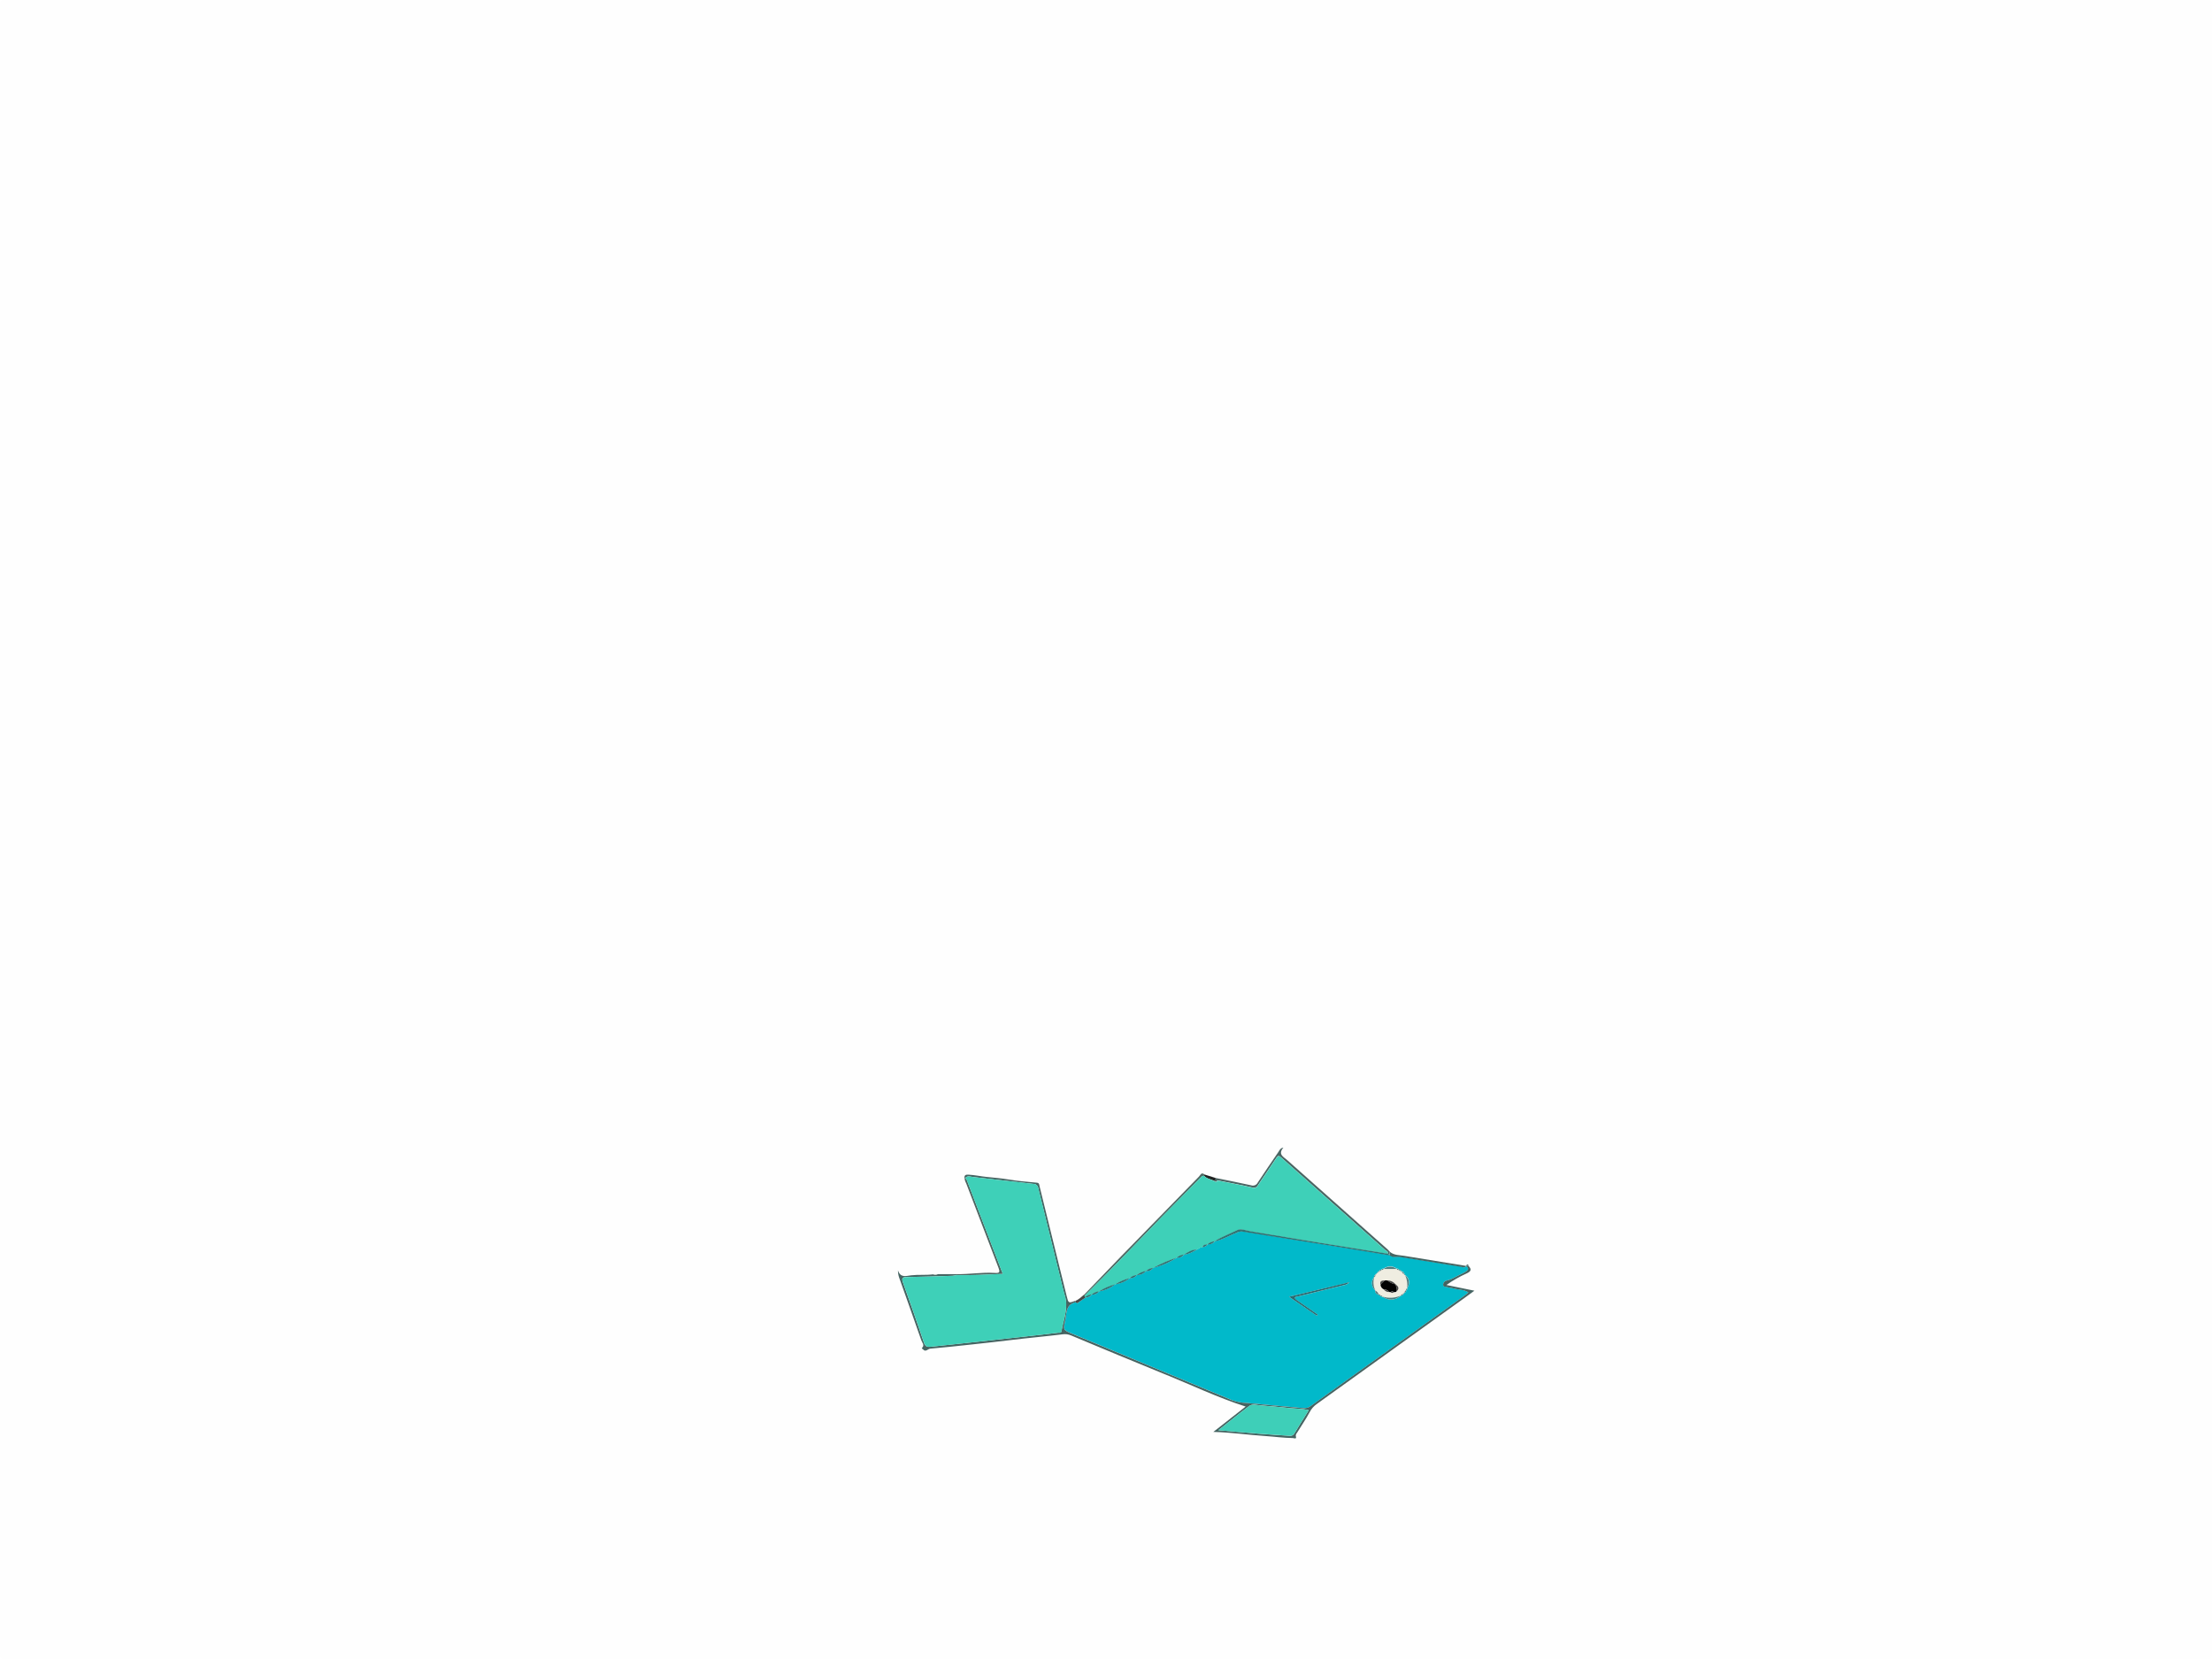
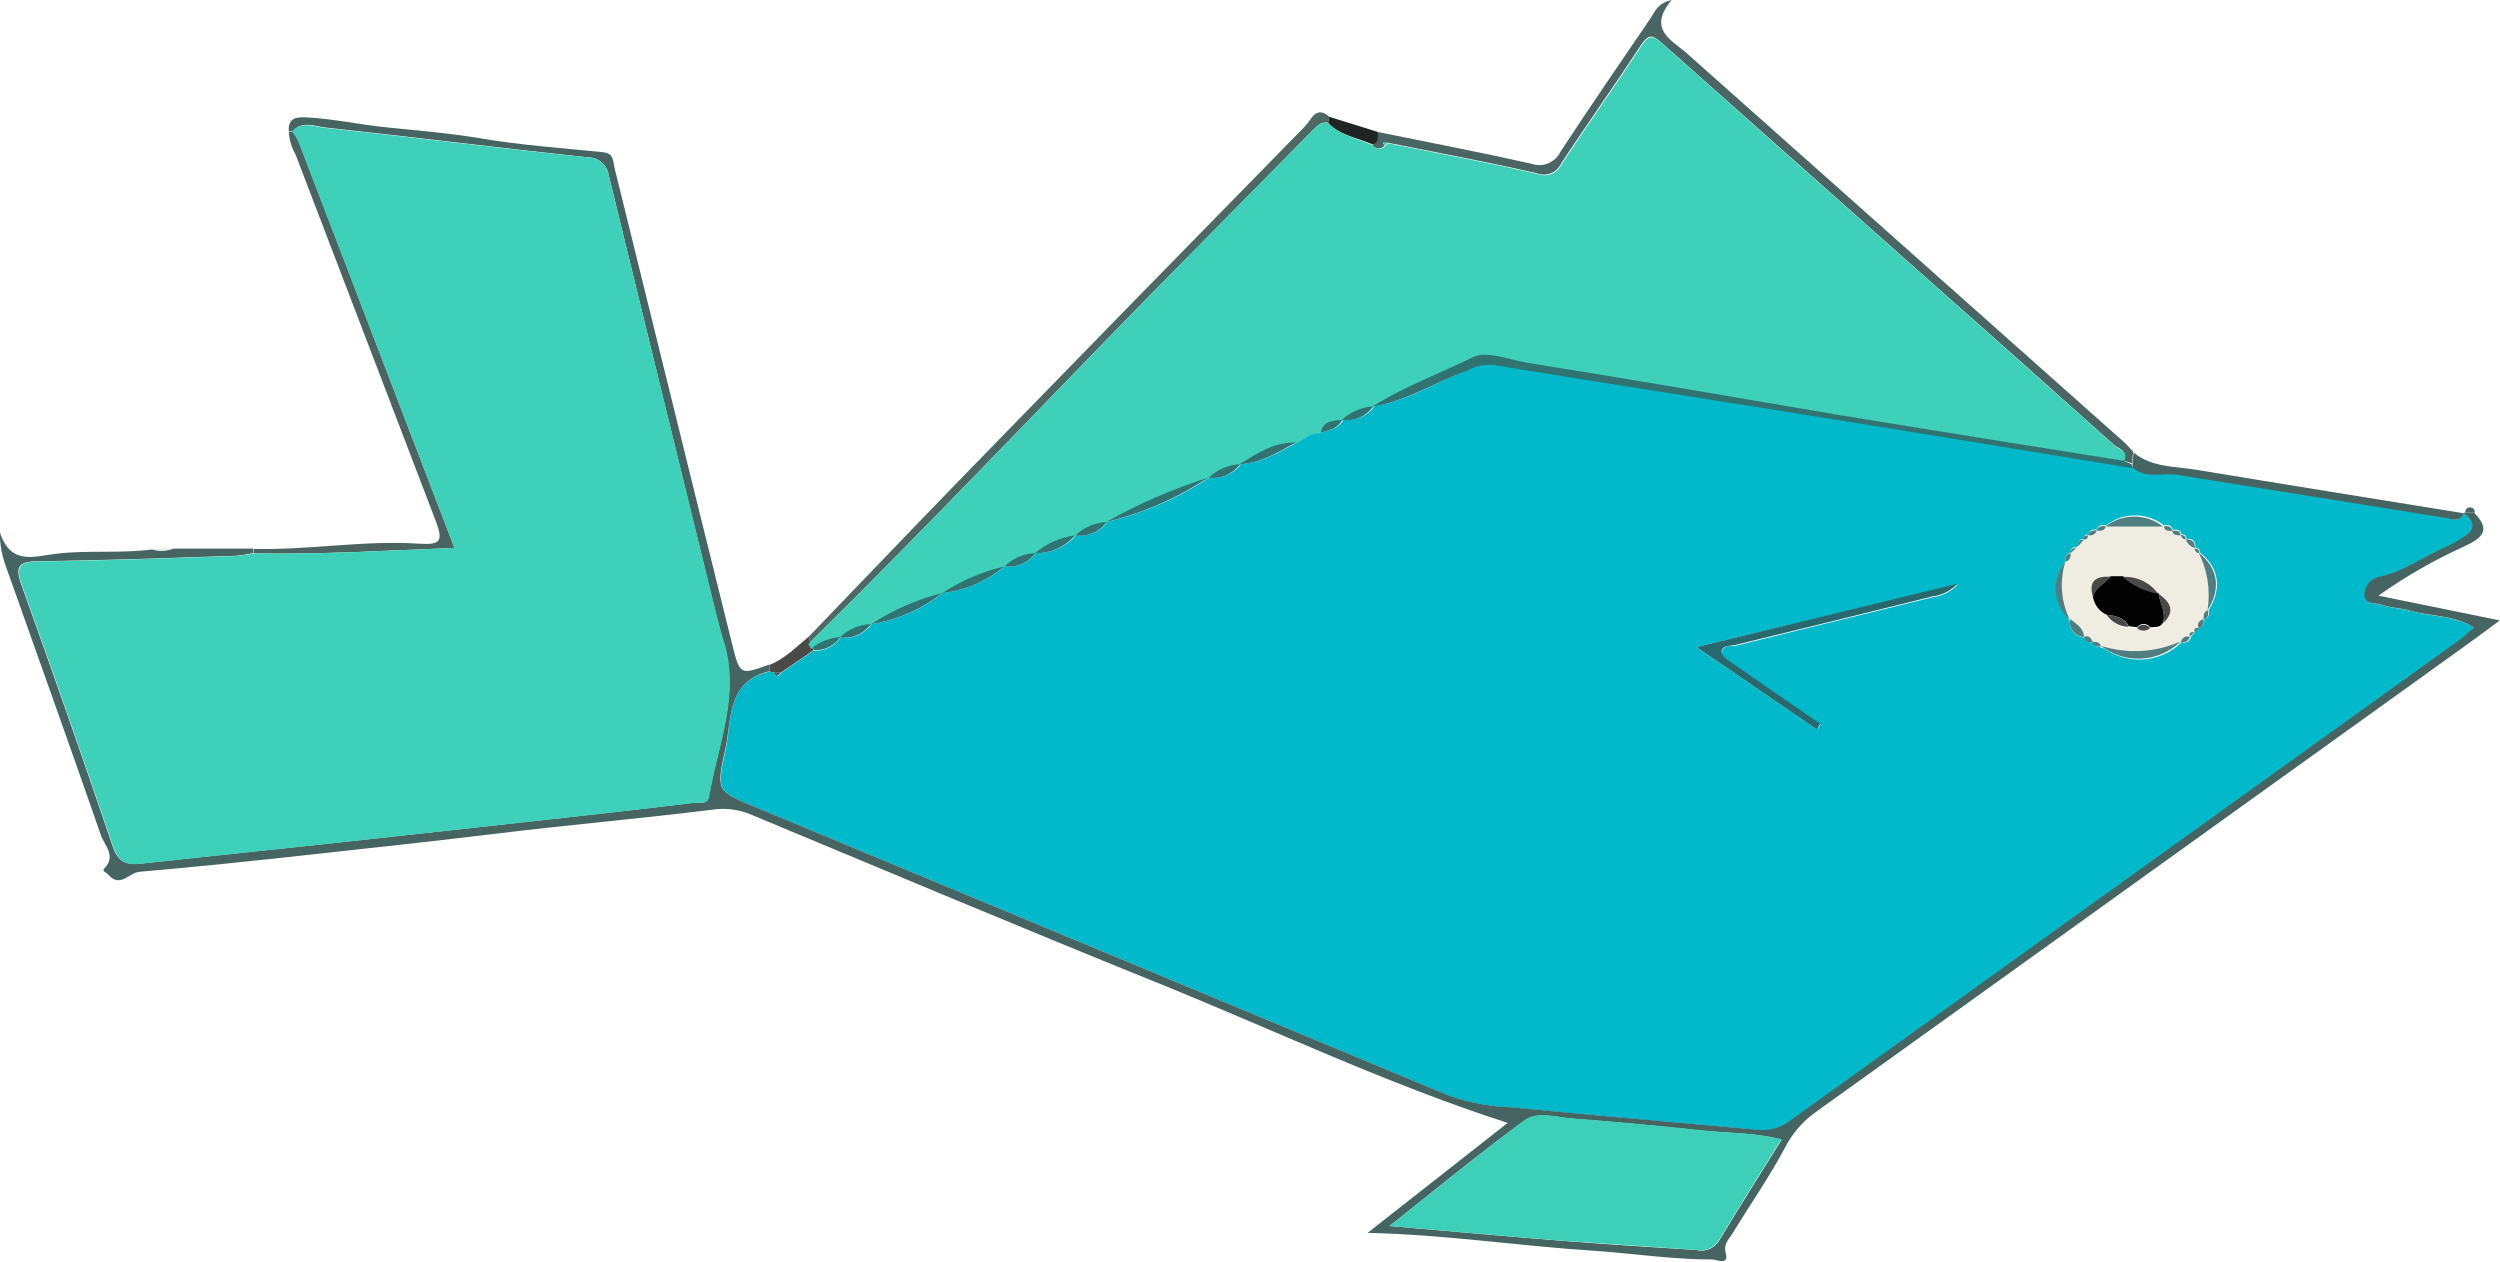
- <svg xmlns="http://www.w3.org/2000/svg" id="Ebene_1" data-name="Ebene 1" viewBox="0 0 1080.09 810.09">
+ <svg xmlns="http://www.w3.org/2000/svg" id="Ebene_1" data-name="Ebene 1" viewBox="0 0 281.46 142.02">
  <defs>
-     <style>.cls-1{fill:#fefefe;}.cls-2{fill:#01b9ca;}.cls-3{fill:#456462;}.cls-4{fill:#4a6563;}.cls-5{fill:#4e6964;}.cls-6{fill:#4b6460;}.cls-7{fill:#494947;}.cls-8{fill:#1f2322;}.cls-9{fill:#efede1;}.cls-10{fill:#3ed0b8;}.cls-11{fill:#307373;}.cls-12{fill:#28696f;}.cls-13{fill:#507d7f;}.cls-14{fill:#3ecfb8;}.cls-15{fill:#020202;}</style>
+     <style>.cls-1{fill:#01b9ca;}.cls-2{fill:#456462;}.cls-3{fill:#4a6563;}.cls-4{fill:#4e6964;}.cls-5{fill:#4b6460;}.cls-6{fill:#494947;}.cls-7{fill:#1f2322;}.cls-8{fill:#efede1;}.cls-9{fill:#3ed0b8;}.cls-10{fill:#307373;}.cls-11{fill:#28696f;}.cls-12{fill:#507d7f;}.cls-13{fill:#3ecfb8;}.cls-14{fill:#020202;}</style>
  </defs>
-   <path class="cls-1" d="M1151.25,847.91q-268.75,0-537.5,0c-1.87,0-2.3-.42-2.3-2.3q.07-402.75,0-805.5c0-1.87.42-2.3,2.3-2.3q537.75.07,1075.5,0c1.87,0,2.3.42,2.3,2.3q-.07,402.75,0,805.5c0,1.87-.42,2.3-2.3,2.3Q1420.25,847.88,1151.25,847.91ZM1141,669.8c-1.42,1.15-2.68,2.53-4.45,3.21-3.29,1.19-3.3,1.19-4.18-2.34q-1.9-7.62-3.78-15.25l-9.44-38.27c-.19-.78-.1-1.7-1.29-1.82-4.58-.48-9.2-.78-13.73-1.55-3.57-.61-7.18-.89-10.76-1.26-3-.3-5.86-1-8.83-1.11-1.13-.06-2.17,0-2.08,1.55a5.9,5.9,0,0,0,.77,2.6q7.84,20.55,15.72,41.09c.92,2.42.69,2.88-1.85,2.71-6.21-.4-12.37.74-18.56.59l-9,0-2.4.1c-3.56.5-7.17.06-10.71.47-2.58.3-5.2,1.38-6.44-2.41a10.8,10.8,0,0,0,.56,3.5c3.6,10.19,7.27,20.35,10.8,30.56.4,1.15,1.83,2.38.37,3.83-.26.26.28.43.46.64,1.34,1.58,2.36-.2,3.53-.3,6.63-.6,13.25-1.3,19.86-2,6.81-.75,13.63-1.49,20.43-2.31,8.08-1,16.19-1.69,24.27-2.69a8,8,0,0,1,4.3.56c15,6.27,30.07,12.59,45.18,18.71,13.31,5.39,26.29,11.63,40,16L1203.91,737c8.64.21,16.92,1.48,25.26,2,4.52.3,9,.93,13.57,1,.51,0,1.87.68,1.5-.67-.3-1.09.3-1.55.7-2.19,2-3.27,4.19-6.42,6-9.8a11,11,0,0,1,3.51-4q36.24-26,72.44-52c1.38-1,2.74-2,4.49-3.29l-13.67-2.79a59,59,0,0,1,9.76-5.59c2.12-1,2.9-1.89,1-3.76a.49.49,0,0,0-.48-.64c-.39,0-.52.26-.58.58l-.19.12,0,0c-10-1.63-20.07-3.24-30.1-4.9-2.41-.4-5-.24-7.07-1.94-.35-.36-.67-.73-1-1.06q-24.63-21.9-49.25-43.8c-1.71-1.52-4.49-2.69-1.71-6-1.6.33-1.87,1.29-2.34,2-3.42,5-6.85,10-10.19,15.1a2.64,2.64,0,0,1-3.27,1.33c-5.75-1.29-11.54-2.4-17.32-3.58l-5.45-1.78c-1.53-1.28-2,.4-2.68,1.06q-18.89,19.26-37.7,38.6C1153,657.19,1147,663.51,1141,669.8Z" transform="translate(-611.45 -37.86)" />
-   <path class="cls-2" d="M1327.27,655.95l0,0c1.43,1,1.43,1.88-.06,2.77a17,17,0,0,1-2,1.09c-2.43,1-4.57,2.69-7.24,3.27a2.13,2.13,0,0,0-1.81,2.12c.1,1.07,1.3.83,2,1.08,1,.36,2.13.35,3.16.65,2.31.68,4.89.46,7.18,1.9-.67.58-1.14,1-1.68,1.43q-37.6,27-75.19,54a5.14,5.14,0,0,1-3.68,1.12c-9.26-.85-18.52-1.61-27.77-2.53a23.88,23.88,0,0,1-7.07-1.32q-39-16.27-78-32.44c-4.39-1.82-4.54-1.82-3.53-6.34.77-3.43,0-7.84,5-9.05l.56.15c.24.63.49.37.73,0l3.65-2.5a3.28,3.28,0,0,0,3-1.47h0a3.69,3.69,0,0,0,3.52-1.51h0a17.08,17.08,0,0,0,8-3.51h0a13.27,13.27,0,0,0,7-3h0a3.76,3.76,0,0,0,3.52-1.51h0a5.7,5.7,0,0,0,4.52-2h0a3.66,3.66,0,0,0,3.52-1.51h0a36.34,36.34,0,0,0,11.52-5h0a3.66,3.66,0,0,0,3.52-1.51h0c2.39-.12,4.34-1.36,6.35-2.44.9-.42,1.61-1.29,2.75-1.12.92-.29,1.95-.41,2.42-1.45h0a3.65,3.65,0,0,0,3.52-1.51h0c3.84-.58,7.05-2.81,10.63-4.08a5.12,5.12,0,0,1,2.8-.67c13.24,2.17,26.5,4.22,39.75,6.35,10.79,1.73,21.57,3.52,32.35,5.28,1.47,1.31,3.28.52,4.92.79q15.08,2.47,30.18,4.84C1325.89,656.57,1326.78,657.09,1327.27,655.95ZM1297,669.37l0,0,.51-.52,0,0a.75.75,0,0,0,.53-1h0c.57-.14.59-.55.51-1v0c1.53-2.47,1.18-4.79-1-6.51l0,0c0-.35-.15-.53-.51-.52h0c.07-.75-.28-1.07-1-1h0c0-.35-.19-.51-.53-.49h0c-.14-.55-.54-.61-1-.53h0c-.15-.56-.57-.58-1-.5h0a5.26,5.26,0,0,0-6.5,0h0c-.46-.08-.88-.07-1,.49h0c-.47-.08-.87,0-1,.54h0c-.35,0-.55.11-.51.5h0c-.47,0-.63.25-.57.68a.56.56,0,0,1-.26.25.56.56,0,0,0-.67.58l0,0c-.55.14-.61.54-.53,1v0a4.64,4.64,0,0,0,.5,6.52l0,0a1.65,1.65,0,0,0,1.55,2h0a.75.75,0,0,0,1,.55l0,0c.15.55.54.61,1,.52h0a6.83,6.83,0,0,0,9-.51l0,0a.76.76,0,0,0,1-.55l0,0Zm-42.55,10.89.44-.53c-3.31-2.28-6.63-4.56-9.93-6.86-.51-.35-1.37-.59-1.15-1.4s1-.49,1.52-.62q11.09-2.73,22.18-5.46a4.74,4.74,0,0,0,2.85-1.44L1240.89,671Z" transform="translate(-611.45 -37.86)" />
-   <path class="cls-3" d="M1136.53,673.72c-4.93,1.21-4.18,5.62-5,9.05-1,4.53-.86,4.52,3.53,6.34q39,16.19,78,32.44a23.88,23.88,0,0,0,7.07,1.32c9.25.91,18.51,1.68,27.77,2.53a5.14,5.14,0,0,0,3.68-1.12q37.57-27,75.19-54c.53-.38,1-.85,1.68-1.43-2.29-1.45-4.87-1.22-7.18-1.9-1-.3-2.16-.29-3.16-.65-.7-.25-1.91,0-2-1.08a2.13,2.13,0,0,1,1.81-2.12c2.67-.58,4.81-2.23,7.24-3.27a17,17,0,0,0,2-1.09c1.48-.88,1.49-1.81.06-2.77l.19-.12,1.06.06c1.86,1.87,1.09,2.8-1,3.76a59,59,0,0,0-9.76,5.59l13.67,2.79c-1.75,1.29-3.11,2.3-4.49,3.29q-36.21,26-72.44,52a11,11,0,0,0-3.51,4c-1.79,3.37-4,6.53-6,9.8-.39.64-1,1.11-.7,2.19.37,1.35-1,.68-1.5.67-4.54-.05-9-.69-13.57-1-8.34-.54-16.63-1.81-25.26-2l15.77-12.38c-13.69-4.4-26.67-10.64-40-16-15.11-6.12-30.13-12.43-45.18-18.71a8,8,0,0,0-4.3-.56c-8.08,1-16.19,1.71-24.27,2.69-6.8.83-13.62,1.56-20.43,2.31-6.61.73-13.23,1.43-19.86,2-1.16.1-2.19,1.88-3.53.3-.18-.22-.72-.38-.46-.64,1.46-1.45,0-2.68-.37-3.83-3.53-10.21-7.2-20.37-10.8-30.56a10.8,10.8,0,0,1-.56-3.5c1.25,3.79,3.86,2.71,6.44,2.41,3.55-.41,7.16,0,10.71-.47a3.64,3.64,0,0,0,2.4-.1l9,0v.5a15.06,15.06,0,0,1-1.95.31c-7.41.24-14.81.52-22.22.62-2.22,0-2.73.5-1.94,2.69q5.27,14.66,10.27,29.42c.59,1.74,1.51,2.11,3.13,1.93,6.68-.74,13.38-1.42,20.06-2.14q13.13-1.42,26.25-2.88c5.36-.59,10.73-1.19,16.08-1.85.54-.07,1.42.31,1.59-.73,1-5.79,3.54-11.44,1.62-17.5-.35-1.11-.63-2.24-.91-3.37q-6-24.53-12.05-49.07a2.35,2.35,0,0,0-2.39-2c-9.82-1.06-19.63-2.28-29.45-3.35-1.21-.13-2.62-.82-3.74.41l-.44,0c-.09-1.57.95-1.61,2.08-1.55,3,.16,5.87.81,8.83,1.11,3.58.37,7.18.65,10.76,1.26,4.53.77,9.15,1.08,13.73,1.55,1.19.12,1.1,1,1.29,1.82l9.44,38.27q1.88,7.63,3.78,15.25c.88,3.54.89,3.53,4.18,2.34Zm69.82,62.46c7,.61,13.45,1.19,19.88,1.7,4.88.39,9.77.69,14.65,1a2.32,2.32,0,0,0,2.54-1.06c2.26-3.77,4.62-7.47,7.06-11.4-3.08-.81-6-.73-8.85-1-4.94-.54-9.9-1-14.85-1.37-1.79-.15-3.82-.86-5.33.28C1216.48,728,1211.66,732,1206.35,736.18Z" transform="translate(-611.45 -37.86)" />
-   <path class="cls-4" d="M1205,613c5.78,1.18,11.57,2.29,17.32,3.58a2.64,2.64,0,0,0,3.27-1.33c3.33-5.07,6.76-10.08,10.19-15.1.47-.69.74-1.65,2.34-2-2.77,3.33,0,4.5,1.71,6q24.62,21.91,49.25,43.8c.37.33.69.71,1,1.06l-.13,1.31L1289,650c.54-1.16-.63-1.36-1.13-1.81q-10.77-9.65-21.6-19.22-14.64-13-29.27-26c-1.1-1-1.55-.94-2.37.31-2.91,4.45-6,8.78-8.92,13.22a2.16,2.16,0,0,1-2.78,1.15c-5.57-1.28-11.2-2.31-16.8-3.44l-.52,0,.19.36c-.48.38-.94.45-1.36-.09C1205.14,614.18,1204.93,613.57,1205,613Z" transform="translate(-611.45 -37.86)" />
-   <path class="cls-5" d="M1141,669.8c6.06-6.29,12.09-12.61,18.18-18.87q18.81-19.34,37.7-38.6c.66-.67,1.16-2.35,2.68-1.06l-.11.7c-.77-.15-1.23.33-1.71.81-6.24,6.35-12.51,12.67-18.74,19-12.62,12.91-25,26-37.89,38.69Z" transform="translate(-611.45 -37.86)" />
-   <path class="cls-6" d="M1078.51,660.45v-.5c6.2.15,12.35-1,18.56-.59,2.54.16,2.77-.3,1.85-2.71q-7.85-20.55-15.72-41.09a5.9,5.9,0,0,1-.77-2.59l.44,0a6.14,6.14,0,0,1,.64,1q6,15.67,12,31.34,2.78,7.26,5.58,14.53C1093.41,660.13,1086,660.59,1078.51,660.45Z" transform="translate(-611.45 -37.86)" />
-   <path class="cls-3" d="M1290,650.41l.13-1.31c2.07,1.7,4.65,1.54,7.07,1.94,10,1.66,20.07,3.27,30.1,4.9-.48,1.14-1.38.62-2.14.5Q1310,654,1295,651.6c-1.64-.27-3.46.52-4.92-.79Q1290,650.61,1290,650.41Z" transform="translate(-611.45 -37.86)" />
-   <path class="cls-7" d="M1141,669.8l.12.7.36.54a1.51,1.51,0,0,0,0,.34l-3.65,2.5h-.73l-.56-.15,0-.72C1138.28,672.33,1139.54,671,1141,669.8Z" transform="translate(-611.45 -37.86)" />
-   <path class="cls-8" d="M1199.42,612l.11-.7L1205,613c0,.52.16,1.13-.5,1.44C1202.77,613.66,1200.79,613.42,1199.42,612Z" transform="translate(-611.45 -37.86)" />
-   <path class="cls-9" d="M1069.51,659.91a3.64,3.64,0,0,1-2.4.1Z" transform="translate(-611.45 -37.86)" />
-   <path class="cls-4" d="M1328.49,655.91l-1.06-.06c.06-.33.19-.62.58-.58A.49.49,0,0,1,1328.49,655.91Z" transform="translate(-611.45 -37.86)" />
-   <path class="cls-10" d="M1199.42,612c1.37,1.46,3.36,1.71,5.05,2.53.42.53.88.46,1.36.09l.33-.33c5.6,1.13,11.23,2.16,16.8,3.44a2.16,2.16,0,0,0,2.78-1.15c2.92-4.44,6-8.77,8.92-13.22.82-1.26,1.28-1.29,2.37-.31q14.59,13,29.27,26,10.82,9.59,21.6,19.22c.5.45,1.67.64,1.13,1.81-10.72-1.72-21.43-3.41-32.14-5.17-11.69-1.92-23.37-3.9-35.06-5.83-2-.34-4.51-1.38-6.05-.62-3.75,1.86-7.74,3.29-11.3,5.56h0a5.6,5.6,0,0,0-3.52,1.51h0c-1,.13-2.15.08-2.42,1.45-1.14-.18-1.86.69-2.75,1.12-2.46-.08-4.39,1.22-6.35,2.44h0a5.62,5.62,0,0,0-3.52,1.51h0a61.64,61.64,0,0,0-11.52,5h0a5.6,5.6,0,0,0-3.52,1.51h0a8.81,8.81,0,0,0-4.52,2h0a5.33,5.33,0,0,0-3.52,1.51h0a21.73,21.73,0,0,0-7,3h0a26.71,26.71,0,0,0-8,3.51h0a5.46,5.46,0,0,0-3.52,1.51h0a5.94,5.94,0,0,0-3.07,1.13l-.36-.54c12.86-12.67,25.27-25.78,37.89-38.69,6.22-6.37,12.49-12.69,18.74-19C1198.18,612.28,1198.65,611.81,1199.42,612Z" transform="translate(-611.45 -37.86)" />
-   <path class="cls-9" d="M1283.68,659.85a.56.56,0,0,0,.26-.25l.57-.68h0c.32,0,.51-.16.51-.5h0a.81.81,0,0,0,1-.54h0c.42,0,.87,0,1-.49h6.46c.16.55.6.5,1,.5h0c.16.51.55.58,1,.53h0c0,.34.22.47.53.49h0a1.55,1.55,0,0,0,1,1h0a.51.51,0,0,0,.51.52l0,0a10.78,10.78,0,0,1,1,6.51v0c-.54.15-.55.57-.51,1h0c-.48.17-.75.46-.53,1l0,0c-.47-.12-.6.09-.51.52l0,0c-.44-.09-.62.06-.52.52l0,0c-.54-.19-.82.09-1,.55l0,0a12.62,12.62,0,0,1-9,.51h0c-.17-.5-.58-.53-1-.52l0,0c-.18-.46-.45-.76-1-.55h0c-.05-1-.87-1.45-1.55-2l0,0a8.79,8.79,0,0,1-.5-6.52v0a.81.81,0,0,0,.53-1l0,0Zm9.26,5.15,0,0a4.62,4.62,0,0,0-4-1.9h-1.39c-1.7-.11-2.59.48-2,2.34a2.68,2.68,0,0,0,1.53,2,3.08,3.08,0,0,0,2.49,1.36l.94.12a1.07,1.07,0,0,0,1.48,0c.53-.05,1.14.09,1.45-.54C1294.88,667,1294.27,665.93,1292.94,665Z" transform="translate(-611.45 -37.86)" />
-   <path class="cls-11" d="M1204.49,643.92c3.55-2.27,7.54-3.69,11.3-5.56,1.54-.76,4,.28,6.05.62,11.69,1.93,23.37,3.91,35.06,5.83,10.71,1.76,21.43,3.45,32.14,5.17l.93.43q0,.2.06.4c-10.78-1.76-21.56-3.55-32.35-5.29-13.25-2.13-26.51-4.18-39.75-6.35a5.12,5.12,0,0,0-2.8.67C1211.55,641.11,1208.33,643.34,1204.49,643.92Z" transform="translate(-611.45 -37.86)" />
-   <path class="cls-12" d="M1254.43,680.26,1240.89,671l29.43-7.09a4.74,4.74,0,0,1-2.85,1.44q-11.08,2.75-22.18,5.46c-.55.13-1.34,0-1.52.62s.65,1,1.15,1.4c3.3,2.3,6.62,4.58,9.93,6.86Z" transform="translate(-611.45 -37.86)" />
-   <path class="cls-11" d="M1174.49,656.92a61.64,61.64,0,0,1,11.52-5A36.34,36.34,0,0,1,1174.49,656.92Z" transform="translate(-611.45 -37.86)" />
-   <path class="cls-13" d="M1286.49,670.91a12.62,12.62,0,0,0,9-.51A6.83,6.83,0,0,1,1286.49,670.91Z" transform="translate(-611.45 -37.86)" />
-   <path class="cls-11" d="M1148,668.42a26.71,26.71,0,0,1,8-3.51A17.08,17.08,0,0,1,1148,668.42Z" transform="translate(-611.45 -37.86)" />
-   <path class="cls-11" d="M1156,664.92a21.73,21.73,0,0,1,7-3A13.27,13.27,0,0,1,1156,664.92Z" transform="translate(-611.45 -37.86)" />
-   <path class="cls-13" d="M1298.48,666.91a10.78,10.78,0,0,0-1-6.51C1299.66,662.12,1300,664.43,1298.48,666.91Z" transform="translate(-611.45 -37.86)" />
-   <path class="cls-11" d="M1189.49,650.42c2-1.22,3.89-2.53,6.35-2.44C1193.83,649.06,1191.88,650.3,1189.49,650.42Z" transform="translate(-611.45 -37.86)" />
-   <path class="cls-13" d="M1293.5,657.43H1287A5.26,5.26,0,0,1,1293.5,657.43Z" transform="translate(-611.45 -37.86)" />
-   <path class="cls-13" d="M1282.5,661.4a8.79,8.79,0,0,0,.5,6.52A4.64,4.64,0,0,1,1282.5,661.4Z" transform="translate(-611.45 -37.86)" />
-   <path class="cls-11" d="M1166.49,660.42a8.81,8.81,0,0,1,4.52-2A5.7,5.7,0,0,1,1166.49,660.42Z" transform="translate(-611.45 -37.86)" />
-   <path class="cls-11" d="M1201,645.42a5.6,5.6,0,0,1,3.52-1.51A3.65,3.65,0,0,1,1201,645.42Z" transform="translate(-611.45 -37.86)" />
-   <path class="cls-11" d="M1186,651.92a5.62,5.62,0,0,1,3.52-1.51A3.66,3.66,0,0,1,1186,651.92Z" transform="translate(-611.45 -37.86)" />
-   <path class="cls-11" d="M1171,658.42a5.6,5.6,0,0,1,3.52-1.51A3.66,3.66,0,0,1,1171,658.42Z" transform="translate(-611.45 -37.86)" />
-   <path class="cls-11" d="M1163,661.92a5.33,5.33,0,0,1,3.52-1.51A3.76,3.76,0,0,1,1163,661.92Z" transform="translate(-611.45 -37.86)" />
-   <path class="cls-11" d="M1144.49,669.92a5.46,5.46,0,0,1,3.52-1.51A3.69,3.69,0,0,1,1144.49,669.92Z" transform="translate(-611.45 -37.86)" />
-   <path class="cls-11" d="M1141.44,671a5.94,5.94,0,0,1,3.07-1.13,3.28,3.28,0,0,1-3,1.47A1.5,1.5,0,0,1,1141.44,671Z" transform="translate(-611.45 -37.86)" />
-   <path class="cls-11" d="M1198.6,646.86c.27-1.38,1.4-1.32,2.42-1.45C1200.55,646.45,1199.52,646.57,1198.6,646.86Z" transform="translate(-611.45 -37.86)" />
-   <path class="cls-13" d="M1283,667.9c.68.53,1.5,1,1.55,2A1.65,1.65,0,0,1,1283,667.9Z" transform="translate(-611.45 -37.86)" />
-   <path class="cls-13" d="M1297,659.91a1.55,1.55,0,0,1-1-1C1296.73,658.84,1297.09,659.16,1297,659.91Z" transform="translate(-611.45 -37.86)" />
-   <path class="cls-13" d="M1286,657.9a.81.81,0,0,1-1,.54C1285.14,657.87,1285.54,657.82,1286,657.9Z" transform="translate(-611.45 -37.86)" />
-   <path class="cls-13" d="M1295.5,658.43c-.46,0-.85,0-1-.53C1295,657.82,1295.36,657.88,1295.5,658.43Z" transform="translate(-611.45 -37.86)" />
-   <path class="cls-13" d="M1294.51,657.92c-.43,0-.87.06-1-.5C1293.94,657.34,1294.36,657.35,1294.51,657.92Z" transform="translate(-611.45 -37.86)" />
-   <path class="cls-13" d="M1287,657.42c-.16.54-.61.49-1,.49C1286.14,657.35,1286.56,657.34,1287,657.42Z" transform="translate(-611.45 -37.86)" />
-   <path class="cls-13" d="M1298,667.91c0-.44,0-.86.51-1C1298.57,667.35,1298.55,667.77,1298,667.91Z" transform="translate(-611.45 -37.86)" />
-   <path class="cls-13" d="M1297.45,668.89c-.21-.54.05-.83.53-1A.75.75,0,0,1,1297.45,668.89Z" transform="translate(-611.45 -37.86)" />
-   <path class="cls-13" d="M1284.52,669.87c.55-.21.81.09,1,.55A.75.75,0,0,1,1284.52,669.87Z" transform="translate(-611.45 -37.86)" />
-   <path class="cls-13" d="M1295.49,670.42c.18-.47.46-.74,1-.55A.76.76,0,0,1,1295.49,670.42Z" transform="translate(-611.45 -37.86)" />
-   <path class="cls-13" d="M1285.49,670.4c.43,0,.85,0,1,.52C1286,671,1285.64,670.95,1285.49,670.4Z" transform="translate(-611.45 -37.86)" />
-   <path class="cls-3" d="M1137.09,673.87h.73C1137.58,674.24,1137.33,674.5,1137.09,673.87Z" transform="translate(-611.45 -37.86)" />
-   <path class="cls-13" d="M1283,660.41a.81.81,0,0,1-.53,1C1282.41,660.95,1282.47,660.55,1283,660.41Z" transform="translate(-611.45 -37.86)" />
-   <path class="cls-13" d="M1284.51,658.92l-.57.68C1283.89,659.17,1284,658.91,1284.51,658.92Z" transform="translate(-611.45 -37.86)" />
-   <path class="cls-13" d="M1296,658.91c-.31,0-.52-.15-.53-.49C1295.82,658.4,1296,658.55,1296,658.91Z" transform="translate(-611.45 -37.86)" />
-   <path class="cls-13" d="M1285,658.42c0,.34-.19.49-.51.5C1284.47,658.54,1284.67,658.41,1285,658.42Z" transform="translate(-611.45 -37.86)" />
-   <path class="cls-13" d="M1283.68,659.85l-.67.58A.56.56,0,0,1,1283.68,659.85Z" transform="translate(-611.45 -37.86)" />
-   <path class="cls-13" d="M1297,669.39c-.09-.43,0-.64.51-.52Z" transform="translate(-611.45 -37.86)" />
-   <path class="cls-13" d="M1296.46,669.89c-.1-.45.08-.61.52-.52Z" transform="translate(-611.45 -37.86)" />
-   <path class="cls-13" d="M1297.51,660.42a.51.51,0,0,1-.51-.52C1297.36,659.89,1297.52,660.07,1297.51,660.42Z" transform="translate(-611.45 -37.86)" />
-   <path class="cls-10" d="M1078.51,660.45c7.46.14,14.9-.31,22.57-.62q-2.79-7.28-5.58-14.53-6-15.67-12-31.34a6.14,6.14,0,0,0-.64-1c1.12-1.23,2.53-.54,3.74-.41,9.82,1.07,19.63,2.29,29.45,3.35a2.35,2.35,0,0,1,2.39,2q6,24.54,12.05,49.07c.28,1.13.56,2.26.91,3.37,1.92,6.07-.65,11.71-1.62,17.5-.17,1-1.06.66-1.59.73-5.36.66-10.72,1.26-16.08,1.85q-13.12,1.45-26.25,2.88c-6.69.72-13.38,1.4-20.06,2.14-1.62.18-2.54-.19-3.13-1.93q-5-14.75-10.27-29.42c-.79-2.19-.27-2.67,1.94-2.69,7.41-.09,14.81-.38,22.22-.62A15.06,15.06,0,0,0,1078.51,660.45Z" transform="translate(-611.45 -37.86)" />
-   <path class="cls-14" d="M1206.35,736.18c5.31-4.19,10.12-8.13,15.1-11.86,1.51-1.13,3.54-.42,5.33-.28,5,.41,9.91.83,14.85,1.37,2.86.31,5.77.23,8.85,1-2.45,3.93-4.8,7.64-7.06,11.4a2.32,2.32,0,0,1-2.54,1.06c-4.88-.35-9.77-.65-14.65-1C1219.8,737.37,1213.38,736.78,1206.35,736.18Z" transform="translate(-611.45 -37.86)" />
-   <path class="cls-10" d="M1205.83,614.57l-.19-.36.52,0Z" transform="translate(-611.45 -37.86)" />
-   <path class="cls-15" d="M1287.08,667.36a2.68,2.68,0,0,1-1.53-2c.25-1.14,1.39-1.52,2-2.34h1.39a7.92,7.92,0,0,0,4,1.9l0,0c.14,1.11.85,2.13.51,3.31-.32.63-.92.49-1.45.54a.92.92,0,0,0-1.48,0l-.94-.12C1289.08,667.64,1288.09,667.49,1287.08,667.36Z" transform="translate(-611.45 -37.86)" />
-   <path class="cls-7" d="M1292.9,665a7.92,7.92,0,0,1-4-1.9A4.62,4.62,0,0,1,1292.9,665Z" transform="translate(-611.45 -37.86)" />
-   <path class="cls-7" d="M1293.45,668.31c.34-1.18-.37-2.2-.51-3.31C1294.27,665.93,1294.88,667,1293.45,668.31Z" transform="translate(-611.45 -37.86)" />
-   <path class="cls-7" d="M1287.56,663.07c-.62.82-1.76,1.2-2,2.34C1285,663.55,1285.85,663,1287.56,663.07Z" transform="translate(-611.45 -37.86)" />
-   <path class="cls-7" d="M1287.08,667.36c1,.12,2,.28,2.49,1.36A3.08,3.08,0,0,1,1287.08,667.36Z" transform="translate(-611.45 -37.86)" />
-   <path class="cls-7" d="M1290.51,668.84a.92.92,0,0,1,1.48,0A1.07,1.07,0,0,1,1290.51,668.84Z" transform="translate(-611.45 -37.86)" />
+   <path class="cls-1" d="M715.82,618.09h0c1.43,1,1.43,1.88-.06,2.77a17,17,0,0,1-2,1.09c-2.43,1-4.57,2.69-7.24,3.27a2.13,2.13,0,0,0-1.81,2.12c.1,1.07,1.3.83,2,1.08,1,.36,2.13.35,3.16.65,2.31.68,4.89.46,7.18,1.9-.67.58-1.14,1-1.68,1.43l-75.19,54a5.14,5.14,0,0,1-3.68,1.12c-9.26-.85-18.52-1.61-27.77-2.53a23.88,23.88,0,0,1-7.07-1.32q-39-16.27-78-32.44c-4.39-1.82-4.54-1.82-3.53-6.34.77-3.43,0-7.84,5-9l.56.15c.24.63.49.37.73,0l3.65-2.5a3.28,3.28,0,0,0,3-1.47h0a3.69,3.69,0,0,0,3.52-1.51h0a17.08,17.08,0,0,0,8-3.51h0a13.27,13.27,0,0,0,7-3h0a3.76,3.76,0,0,0,3.52-1.51h0a5.7,5.7,0,0,0,4.52-2h0a3.66,3.66,0,0,0,3.52-1.51h0a36.34,36.34,0,0,0,11.52-5h0a3.66,3.66,0,0,0,3.52-1.51h0c2.39-.12,4.34-1.36,6.35-2.44.9-.42,1.61-1.29,2.75-1.12.92-.29,1.95-.41,2.42-1.45h0a3.65,3.65,0,0,0,3.52-1.51h0c3.84-.58,7.05-2.81,10.63-4.08a5.12,5.12,0,0,1,2.8-.67c13.24,2.17,26.5,4.22,39.75,6.35,10.79,1.73,21.57,3.52,32.35,5.28,1.47,1.31,3.28.52,4.92.79q15.08,2.47,30.18,4.84C714.44,618.71,715.33,619.23,715.82,618.09Zm-30.27,13.42h0l.51-.52h0a.75.75,0,0,0,.56-.9l0-.1h0c.57-.14.59-.55.51-1h0c1.53-2.47,1.18-4.79-1-6.51h0c0-.35-.15-.53-.51-.52h0c.07-.75-.28-1.07-1-1h0a.44.44,0,0,0-.53-.49h0c-.14-.55-.54-.61-1-.53h0c-.15-.56-.57-.58-1-.5h0a5.26,5.26,0,0,0-6.5,0h0c-.46-.08-.88-.07-1,.49h0c-.47-.08-.87,0-1,.54h0c-.35,0-.55.11-.51.5h0c-.47,0-.63.25-.57.68a.56.56,0,0,1-.26.25.56.56,0,0,0-.67.58h0c-.55.14-.61.54-.53,1h0a4.64,4.64,0,0,0,.5,6.52h0a1.65,1.65,0,0,0,1.26,2l.29,0h0a.75.75,0,0,0,.89.58l.11,0h0c.15.55.54.61,1,.52h0a6.83,6.83,0,0,0,9-.51h0a.76.76,0,0,0,1-.46l0-.09h0ZM643,642.4l.44-.53c-3.31-2.28-6.63-4.56-9.93-6.86-.51-.35-1.37-.59-1.15-1.4s1-.49,1.52-.62l22.18-5.46a4.74,4.74,0,0,0,2.85-1.44l-29.47,7.05Z" transform="translate(-438.47 -560.29)" />
+   <path class="cls-2" d="M525.08,635.86c-4.93,1.21-4.18,5.62-5,9-1,4.53-.86,4.52,3.53,6.34q39,16.19,78,32.44a23.88,23.88,0,0,0,7.07,1.32c9.25.91,18.51,1.68,27.77,2.53a5.14,5.14,0,0,0,3.68-1.12q37.57-27,75.19-54c.53-.38,1-.85,1.68-1.43-2.29-1.45-4.87-1.22-7.18-1.9-1-.3-2.16-.29-3.16-.65-.7-.25-1.91,0-2-1.08a2.13,2.13,0,0,1,1.81-2.12c2.67-.58,4.81-2.23,7.24-3.27a17,17,0,0,0,2-1.09c1.48-.88,1.49-1.81.06-2.77L716,618,717,618c1.86,1.87,1.09,2.8-1,3.76a59,59,0,0,0-9.76,5.59l13.67,2.79c-1.75,1.29-3.11,2.3-4.49,3.29l-72.44,52a11,11,0,0,0-3.51,4c-1.79,3.37-4,6.53-6,9.8-.39.64-1,1.11-.7,2.19.37,1.35-1,.68-1.5.67-4.54,0-9-.69-13.57-1-8.34-.54-16.63-1.81-25.26-2l15.77-12.38c-13.69-4.4-26.67-10.64-40-16-15.11-6.12-30.13-12.43-45.18-18.71a8,8,0,0,0-4.3-.56c-8.08,1-16.19,1.71-24.27,2.69-6.8.83-13.62,1.56-20.43,2.31-6.61.73-13.23,1.43-19.86,2-1.16.1-2.19,1.88-3.53.3-.18-.22-.72-.38-.46-.64,1.46-1.45,0-2.68-.37-3.83-3.53-10.21-7.2-20.37-10.8-30.56a10.8,10.8,0,0,1-.56-3.5c1.25,3.79,3.86,2.71,6.44,2.41,3.55-.41,7.16,0,10.71-.47a3.64,3.64,0,0,0,2.4-.1h9v.5a15.06,15.06,0,0,1-1.95.31c-7.41.24-14.81.52-22.22.62-2.22,0-2.73.5-1.94,2.69q5.27,14.66,10.27,29.42c.59,1.74,1.51,2.11,3.13,1.93,6.68-.74,13.38-1.42,20.06-2.14q13.13-1.42,26.25-2.88c5.36-.59,10.73-1.19,16.08-1.85.54-.07,1.42.31,1.59-.73,1-5.79,3.54-11.44,1.62-17.5-.35-1.11-.63-2.24-.91-3.37Q513,604.57,507,580a2.35,2.35,0,0,0-2.39-2c-9.82-1.06-19.63-2.28-29.45-3.35-1.21-.13-2.62-.82-3.74.41h-.44c-.09-1.57.95-1.61,2.08-1.55,3,.16,5.87.81,8.83,1.11,3.58.37,7.18.65,10.76,1.26,4.53.77,9.15,1.08,13.73,1.55,1.19.12,1.1,1,1.29,1.82l9.44,38.27q1.88,7.63,3.78,15.25c.88,3.54.89,3.53,4.18,2.34Zm69.82,62.46c7,.61,13.45,1.19,19.88,1.7,4.88.39,9.77.69,14.65,1A2.32,2.32,0,0,0,632,700c2.26-3.77,4.62-7.47,7.06-11.4-3.08-.81-6-.73-8.85-1-4.94-.54-9.9-1-14.85-1.37-1.79-.15-3.82-.86-5.33.28C605,690.14,600.21,694.14,594.9,698.32Z" transform="translate(-438.47 -560.29)" />
+   <path class="cls-3" d="M593.55,575.14c5.78,1.18,11.57,2.29,17.32,3.58a2.64,2.64,0,0,0,3.27-1.33c3.33-5.07,6.76-10.08,10.19-15.1.47-.69.74-1.65,2.34-2-2.77,3.33,0,4.5,1.71,6l49.25,43.8a12.36,12.36,0,0,1,1,1.06l-.13,1.31-.95-.32c.54-1.16-.63-1.36-1.13-1.81q-10.77-9.65-21.6-19.22l-29.27-26c-1.1-1-1.55-.94-2.37.31-2.91,4.45-6,8.78-8.92,13.22a2.16,2.16,0,0,1-2.78,1.15c-5.57-1.28-11.2-2.31-16.8-3.44h-.52l.19.36c-.48.38-.94.45-1.36-.09C593.69,576.32,593.48,575.71,593.55,575.14Z" transform="translate(-438.47 -560.29)" />
+   <path class="cls-4" d="M529.55,631.94c6.06-6.29,12.09-12.61,18.18-18.87q18.81-19.34,37.7-38.6c.66-.67,1.16-2.35,2.68-1.06l-.11.7c-.77-.15-1.23.33-1.71.81-6.24,6.35-12.51,12.67-18.74,19-12.62,12.91-25,26-37.89,38.69Z" transform="translate(-438.47 -560.29)" />
+   <path class="cls-5" d="M467.06,622.59v-.5c6.2.15,12.35-1,18.56-.59,2.54.16,2.77-.3,1.85-2.71q-7.85-20.55-15.72-41.09a5.9,5.9,0,0,1-.77-2.59h.44a6.14,6.14,0,0,1,.64,1l12,31.34q2.78,7.26,5.58,14.53C482,622.27,474.55,622.73,467.06,622.59Z" transform="translate(-438.47 -560.29)" />
+   <path class="cls-2" d="M678.55,612.55l.13-1.31c2.07,1.7,4.65,1.54,7.07,1.94,10,1.66,20.07,3.27,30.1,4.9-.48,1.14-1.38.62-2.14.5l-30.16-4.84c-1.64-.27-3.46.52-4.92-.79A1.07,1.07,0,0,1,678.55,612.55Z" transform="translate(-438.47 -560.29)" />
+   <path class="cls-6" d="M529.55,631.94l.12.7.36.54a1.51,1.51,0,0,0,0,.34l-3.65,2.5h-.73l-.56-.15v-.72C526.83,634.47,528.09,633.14,529.55,631.94Z" transform="translate(-438.47 -560.29)" />
+   <path class="cls-7" d="M588,574.14l.11-.7,5.47,1.7c0,.52.16,1.13-.5,1.44C591.32,575.8,589.34,575.56,588,574.14Z" transform="translate(-438.47 -560.29)" />
+   <path class="cls-8" d="M458.06,622a3.64,3.64,0,0,1-2.4.1Z" transform="translate(-438.47 -560.29)" />
+   <path class="cls-3" d="M717,618,716,618c.06-.33.19-.62.58-.58a.49.49,0,0,1,.48.64Z" transform="translate(-438.47 -560.29)" />
+   <path class="cls-9" d="M588,574.14c1.37,1.46,3.36,1.71,5.05,2.53.42.53.88.46,1.36.09l.33-.33c5.6,1.13,11.23,2.16,16.8,3.44a2.16,2.16,0,0,0,2.78-1.15c2.92-4.44,6-8.77,8.92-13.22.82-1.26,1.28-1.29,2.37-.31q14.59,13,29.27,26,10.82,9.59,21.6,19.22c.5.45,1.67.64,1.13,1.81-10.72-1.72-21.43-3.41-32.14-5.17-11.69-1.92-23.37-3.9-35.06-5.83-2-.34-4.51-1.38-6.05-.62-3.75,1.86-7.74,3.29-11.3,5.56h0a5.6,5.6,0,0,0-3.52,1.51h0c-1,.13-2.15.08-2.42,1.45-1.14-.18-1.86.69-2.75,1.12-2.46-.08-4.39,1.22-6.35,2.44h0a5.62,5.62,0,0,0-3.52,1.51h0a61.64,61.64,0,0,0-11.52,5h0a5.6,5.6,0,0,0-3.52,1.51h0a8.81,8.81,0,0,0-4.52,2h0a5.33,5.33,0,0,0-3.52,1.51h0a21.73,21.73,0,0,0-7,3h0a26.71,26.71,0,0,0-8,3.51h0a5.46,5.46,0,0,0-3.52,1.51h0a5.94,5.94,0,0,0-3.07,1.13l-.36-.54c12.86-12.67,25.27-25.78,37.89-38.69,6.22-6.37,12.49-12.69,18.74-19C586.73,574.42,587.2,574,588,574.14Z" transform="translate(-438.47 -560.29)" />
+   <path class="cls-8" d="M672.23,622a.56.56,0,0,0,.26-.25l.57-.68h0a.45.45,0,0,0,.51-.5h0a.81.81,0,0,0,1-.54h0c.42,0,.87,0,1-.49H682c.16.55.6.5,1,.5h0c.16.51.55.58,1,.53h0c0,.34.22.47.53.49h0a1.55,1.55,0,0,0,1,1h0a.51.51,0,0,0,.5.52h0a10.78,10.78,0,0,1,1,6.51h0c-.54.15-.55.57-.51,1h0c-.48.17-.75.46-.53,1h0c-.47-.12-.6.09-.51.52h0c-.44-.09-.62.06-.52.52h0c-.54-.19-.82.09-1,.55h0a12.62,12.62,0,0,1-9,.51h0c-.17-.5-.58-.53-1-.52h0c-.18-.46-.45-.76-1-.55h0c-.05-1-.87-1.45-1.55-2h0a8.79,8.79,0,0,1-.5-6.52h0a.81.81,0,0,0,.53-1h0Zm9.26,5.15h0a4.62,4.62,0,0,0-4-1.9H676.1c-1.7-.11-2.59.48-2,2.34a2.68,2.68,0,0,0,1.53,2,3.08,3.08,0,0,0,2.49,1.36l.94.12a1.07,1.07,0,0,0,1.48,0c.53,0,1.14.09,1.45-.54,1.44-1.38.83-2.45-.5-3.38Z" transform="translate(-438.47 -560.29)" />
+   <path class="cls-10" d="M593,606.06c3.55-2.27,7.54-3.69,11.3-5.56,1.54-.76,4,.28,6.05.62C622.08,603,633.76,605,645.45,607c10.71,1.76,21.43,3.45,32.14,5.17l.93.43a1.38,1.38,0,0,0,.06.4c-10.78-1.76-21.56-3.55-32.35-5.29-13.25-2.13-26.51-4.18-39.75-6.35a5.12,5.12,0,0,0-2.8.67C600.1,603.25,596.88,605.48,593,606.06Z" transform="translate(-438.47 -560.29)" />
+   <path class="cls-11" d="M643,642.4l-13.54-9.26L658.87,626a4.74,4.74,0,0,1-2.85,1.44q-11.08,2.75-22.18,5.46c-.55.13-1.34,0-1.52.62s.65,1,1.15,1.4c3.3,2.3,6.62,4.58,9.93,6.86Z" transform="translate(-438.47 -560.29)" />
+   <path class="cls-10" d="M563,619.06a61.64,61.64,0,0,1,11.52-5A36.34,36.34,0,0,1,563,619.06Z" transform="translate(-438.47 -560.29)" />
+   <path class="cls-12" d="M675,633a12.62,12.62,0,0,0,9-.51A6.83,6.83,0,0,1,675,633Z" transform="translate(-438.47 -560.29)" />
+   <path class="cls-10" d="M536.55,630.56a26.71,26.71,0,0,1,8-3.51A17.08,17.08,0,0,1,536.55,630.56Z" transform="translate(-438.47 -560.29)" />
+   <path class="cls-10" d="M544.55,627.06a21.73,21.73,0,0,1,7-3A13.27,13.27,0,0,1,544.55,627.06Z" transform="translate(-438.47 -560.29)" />
+   <path class="cls-12" d="M687,629a10.78,10.78,0,0,0-1-6.51C688.21,624.26,688.55,626.57,687,629Z" transform="translate(-438.47 -560.29)" />
+   <path class="cls-10" d="M578,612.56c2-1.22,3.89-2.53,6.35-2.44C582.38,611.2,580.43,612.44,578,612.56Z" transform="translate(-438.47 -560.29)" />
+   <path class="cls-12" d="M682,619.57h-6.5A5.26,5.26,0,0,1,682,619.57Z" transform="translate(-438.47 -560.29)" />
+   <path class="cls-12" d="M671,623.54a8.79,8.79,0,0,0,.5,6.52A4.64,4.64,0,0,1,671,623.54Z" transform="translate(-438.47 -560.29)" />
+   <path class="cls-10" d="M555,622.56a8.81,8.81,0,0,1,4.52-2A5.7,5.7,0,0,1,555,622.56Z" transform="translate(-438.47 -560.29)" />
+   <path class="cls-10" d="M589.55,607.56a5.6,5.6,0,0,1,3.52-1.51A3.65,3.65,0,0,1,589.55,607.56Z" transform="translate(-438.47 -560.29)" />
+   <path class="cls-10" d="M574.55,614.06a5.62,5.62,0,0,1,3.52-1.51A3.66,3.66,0,0,1,574.55,614.06Z" transform="translate(-438.47 -560.29)" />
+   <path class="cls-10" d="M559.55,620.56a5.6,5.6,0,0,1,3.52-1.51A3.66,3.66,0,0,1,559.55,620.56Z" transform="translate(-438.47 -560.29)" />
+   <path class="cls-10" d="M551.55,624.06a5.33,5.33,0,0,1,3.52-1.51A3.76,3.76,0,0,1,551.55,624.06Z" transform="translate(-438.47 -560.29)" />
+   <path class="cls-10" d="M533,632.06a5.46,5.46,0,0,1,3.52-1.51A3.69,3.69,0,0,1,533,632.06Z" transform="translate(-438.47 -560.29)" />
+   <path class="cls-10" d="M530,633.14a5.94,5.94,0,0,1,3.07-1.13,3.28,3.28,0,0,1-3,1.47A1.5,1.5,0,0,1,530,633.14Z" transform="translate(-438.47 -560.29)" />
+   <path class="cls-10" d="M587.15,609c.27-1.38,1.4-1.32,2.42-1.45C589.1,608.59,588.07,608.71,587.15,609Z" transform="translate(-438.47 -560.29)" />
+   <path class="cls-12" d="M671.55,630c.68.53,1.5,1,1.55,2a1.65,1.65,0,0,1-1.55-2Z" transform="translate(-438.47 -560.29)" />
+   <path class="cls-12" d="M685.55,622a1.55,1.55,0,0,1-1-1C685.28,621,685.64,621.3,685.55,622Z" transform="translate(-438.47 -560.29)" />
+   <path class="cls-12" d="M674.55,620a.81.81,0,0,1-1,.54C673.69,620,674.09,620,674.55,620Z" transform="translate(-438.47 -560.29)" />
+   <path class="cls-12" d="M684,620.57c-.46,0-.85,0-1-.53C683.55,620,683.91,620,684,620.57Z" transform="translate(-438.47 -560.29)" />
+   <path class="cls-12" d="M683.06,620.06c-.43,0-.87.06-1-.5C682.49,619.48,682.91,619.49,683.06,620.06Z" transform="translate(-438.47 -560.29)" />
+   <path class="cls-12" d="M675.55,619.56c-.16.54-.61.49-1,.49C674.69,619.49,675.11,619.48,675.55,619.56Z" transform="translate(-438.47 -560.29)" />
+   <path class="cls-12" d="M686.55,630c0-.44,0-.86.51-1C687.12,629.49,687.1,629.91,686.55,630Z" transform="translate(-438.47 -560.29)" />
+   <path class="cls-12" d="M686,631c-.21-.54.05-.83.53-1a.75.75,0,0,1-.43,1Z" transform="translate(-438.47 -560.29)" />
+   <path class="cls-12" d="M673.07,632c.55-.21.81.09,1,.55a.75.75,0,0,1-1-.55Z" transform="translate(-438.47 -560.29)" />
+   <path class="cls-12" d="M684,632.56c.18-.47.46-.74,1-.55a.76.76,0,0,1-.91.58Z" transform="translate(-438.47 -560.29)" />
+   <path class="cls-12" d="M674,632.54c.43,0,.85,0,1,.52C674.55,633.14,674.19,633.09,674,632.54Z" transform="translate(-438.47 -560.29)" />
+   <path class="cls-2" d="M525.64,636h.73C526.13,636.38,525.88,636.64,525.64,636Z" transform="translate(-438.47 -560.29)" />
+   <path class="cls-12" d="M671.55,622.55a.81.81,0,0,1-.53,1C671,623.09,671,622.69,671.55,622.55Z" transform="translate(-438.47 -560.29)" />
+   <path class="cls-12" d="M673.06,621.06l-.57.68C672.44,621.31,672.55,621,673.06,621.06Z" transform="translate(-438.47 -560.29)" />
+   <path class="cls-12" d="M684.55,621a.47.47,0,0,1-.53-.49C684.37,620.54,684.55,620.69,684.55,621Z" transform="translate(-438.47 -560.29)" />
+   <path class="cls-12" d="M673.55,620.56c0,.34-.19.49-.51.5C673,620.68,673.22,620.55,673.55,620.56Z" transform="translate(-438.47 -560.29)" />
+   <path class="cls-12" d="M672.23,622l-.67.58a.56.56,0,0,1,.53-.59Z" transform="translate(-438.47 -560.29)" />
+   <path class="cls-12" d="M685.55,631.53c-.09-.43,0-.64.51-.52Z" transform="translate(-438.47 -560.29)" />
+   <path class="cls-12" d="M685,632c-.1-.45.08-.61.52-.52Z" transform="translate(-438.47 -560.29)" />
+   <path class="cls-12" d="M686.06,622.56a.51.51,0,0,1-.51-.51h0C685.91,622,686.07,622.21,686.06,622.56Z" transform="translate(-438.47 -560.29)" />
+   <path class="cls-9" d="M467.06,622.59c7.46.14,14.9-.31,22.57-.62q-2.79-7.28-5.58-14.53L472,576.1a6.14,6.14,0,0,0-.64-1c1.12-1.23,2.53-.54,3.74-.41C485,575.76,494.78,577,504.6,578a2.35,2.35,0,0,1,2.39,2q6,24.54,12.05,49.07c.28,1.13.56,2.26.91,3.37,1.92,6.07-.65,11.71-1.62,17.5-.17,1-1.06.66-1.59.73-5.36.66-10.72,1.26-16.08,1.85l-26.25,2.88c-6.69.72-13.38,1.4-20.06,2.14-1.62.18-2.54-.19-3.13-1.93q-5-14.75-10.27-29.42c-.79-2.19-.27-2.67,1.94-2.69,7.41-.09,14.81-.38,22.22-.62A15.06,15.06,0,0,0,467.06,622.59Z" transform="translate(-438.47 -560.29)" />
+   <path class="cls-13" d="M594.9,698.32c5.31-4.19,10.12-8.13,15.1-11.86,1.51-1.13,3.54-.42,5.33-.28,5,.41,9.91.83,14.85,1.37,2.86.31,5.77.23,8.85,1-2.45,3.93-4.8,7.64-7.06,11.4a2.32,2.32,0,0,1-2.54,1.06c-4.88-.35-9.77-.65-14.65-1C608.35,699.51,601.93,698.92,594.9,698.32Z" transform="translate(-438.47 -560.29)" />
+   <path class="cls-9" d="M594.38,576.71l-.19-.36h.52Z" transform="translate(-438.47 -560.29)" />
+   <path class="cls-14" d="M675.63,629.5a2.68,2.68,0,0,1-1.53-2c.25-1.14,1.39-1.52,2-2.34h1.39a7.92,7.92,0,0,0,4,1.9h0c.14,1.11.85,2.13.51,3.31-.32.63-.92.49-1.45.54a.92.92,0,0,0-1.48,0l-.94-.12C677.63,629.78,676.64,629.63,675.63,629.5Z" transform="translate(-438.47 -560.29)" />
+   <path class="cls-6" d="M681.45,627.14a7.92,7.92,0,0,1-4-1.9A4.62,4.62,0,0,1,681.45,627.14Z" transform="translate(-438.47 -560.29)" />
+   <path class="cls-6" d="M682,630.45c.34-1.18-.37-2.2-.51-3.31C682.82,628.07,683.43,629.14,682,630.45Z" transform="translate(-438.47 -560.29)" />
+   <path class="cls-6" d="M676.11,625.21c-.62.82-1.76,1.2-2,2.34C673.55,625.69,674.4,625.14,676.11,625.21Z" transform="translate(-438.47 -560.29)" />
+   <path class="cls-6" d="M675.63,629.5c1,.12,2,.28,2.49,1.36A3.08,3.08,0,0,1,675.63,629.5Z" transform="translate(-438.47 -560.29)" />
+   <path class="cls-6" d="M679.06,631a.92.92,0,0,1,1.48,0A1.07,1.07,0,0,1,679.06,631Z" transform="translate(-438.47 -560.29)" />
</svg>
